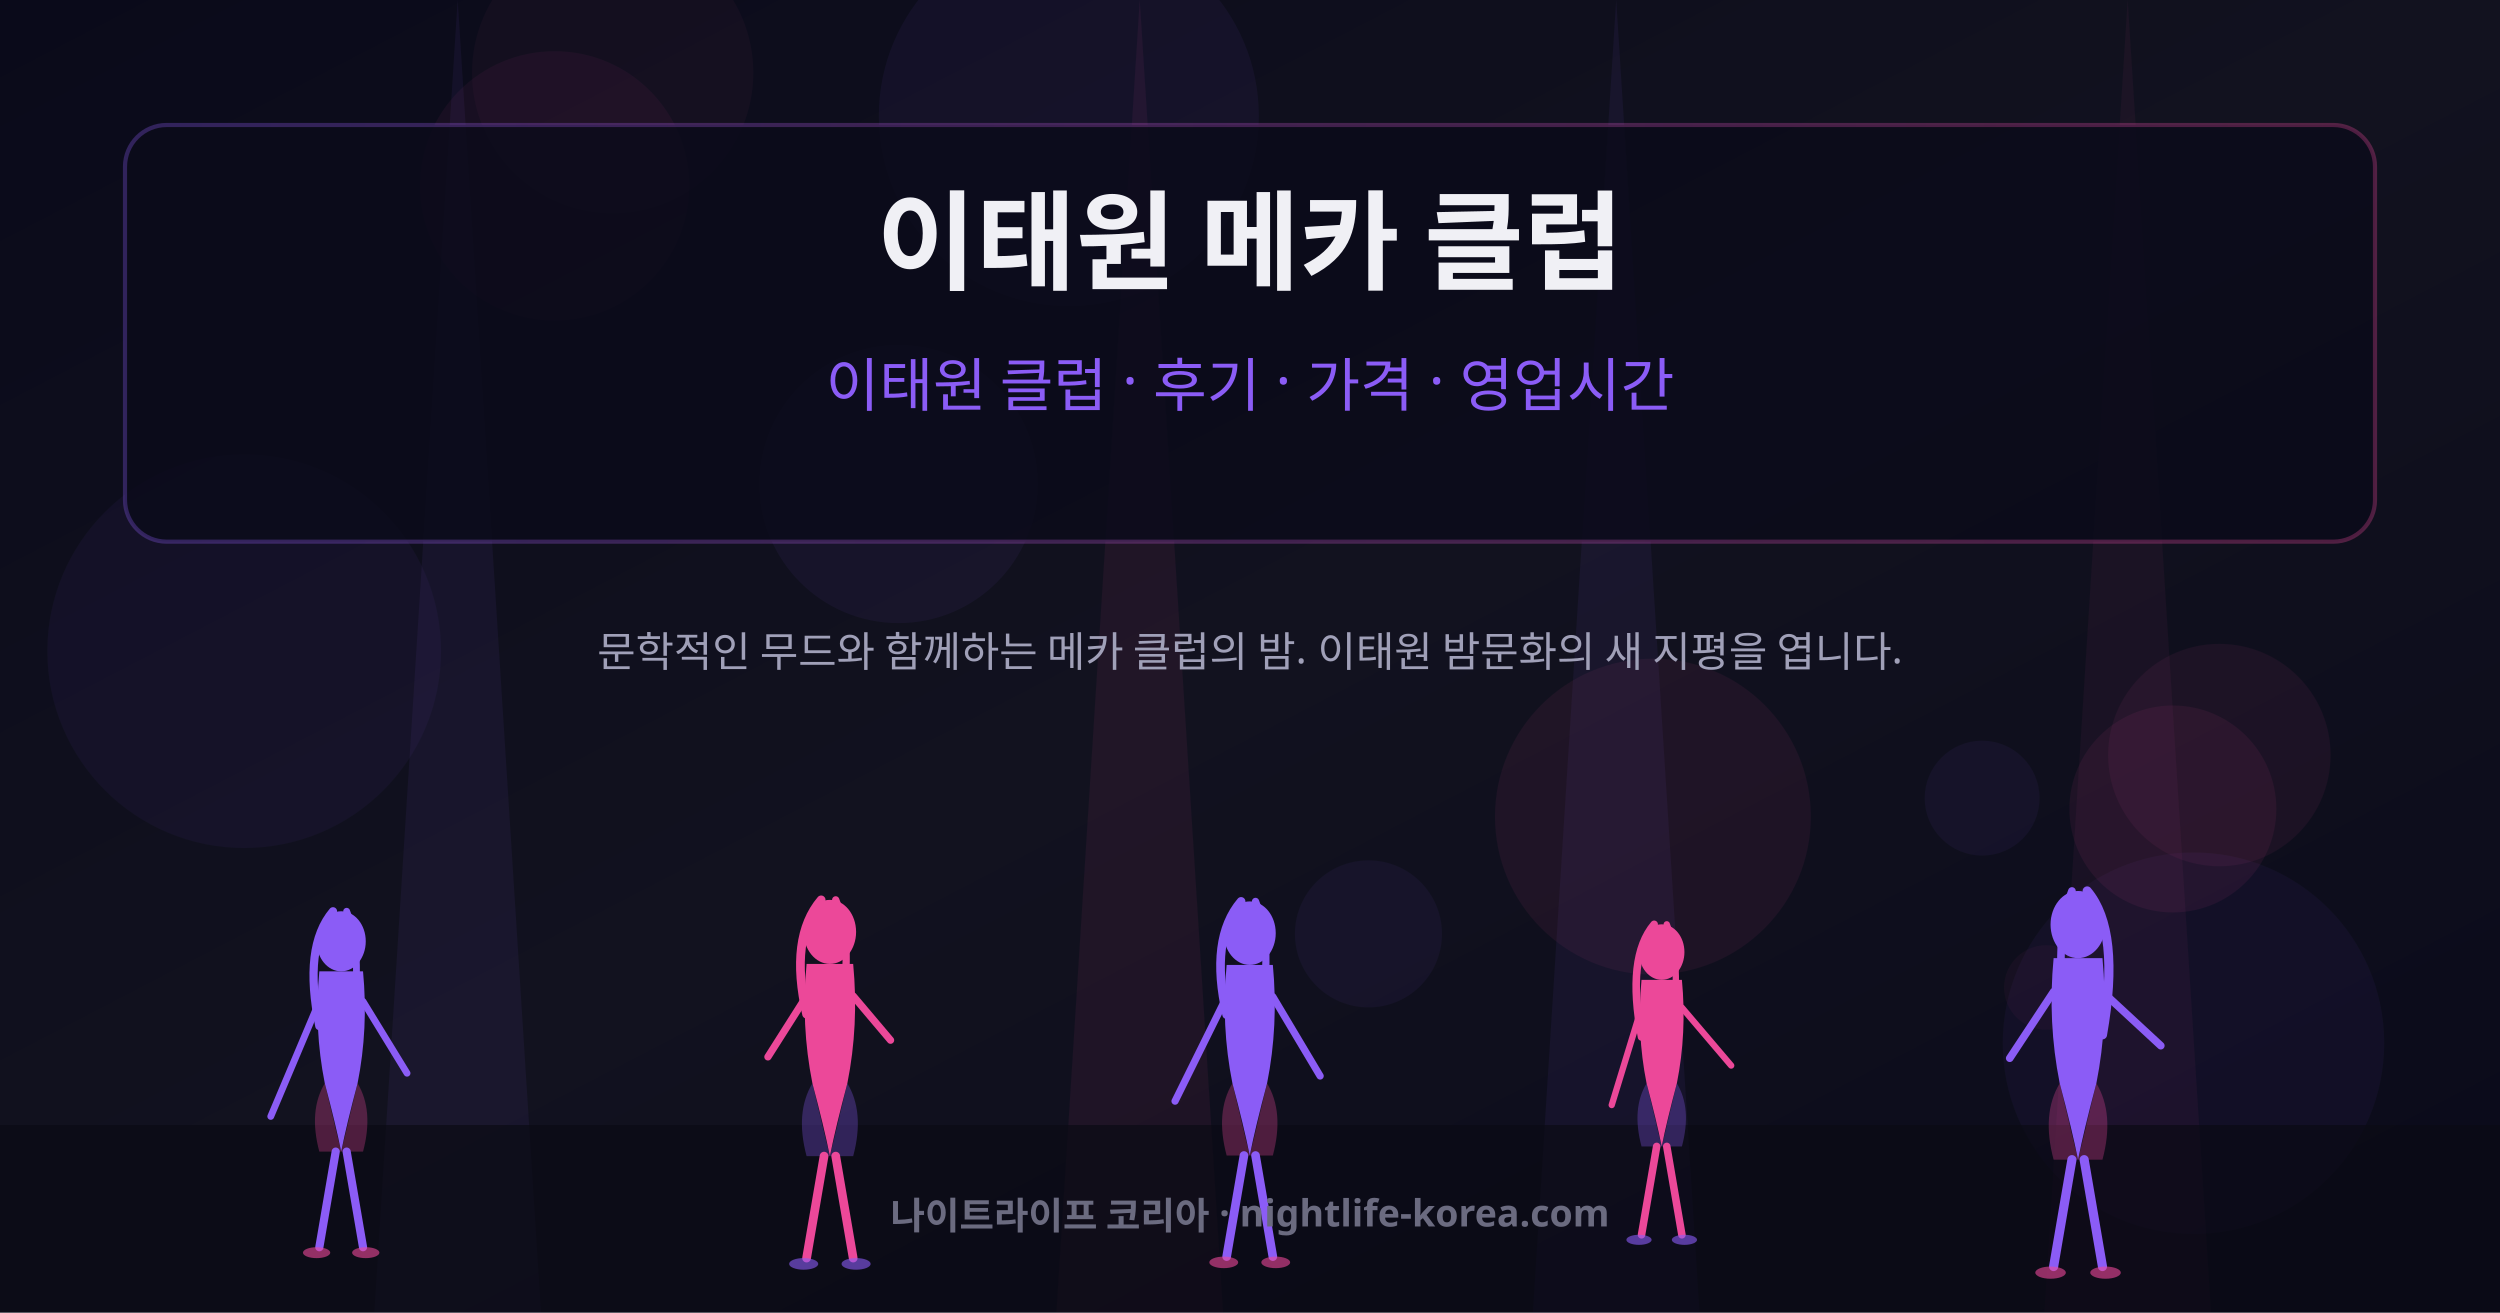
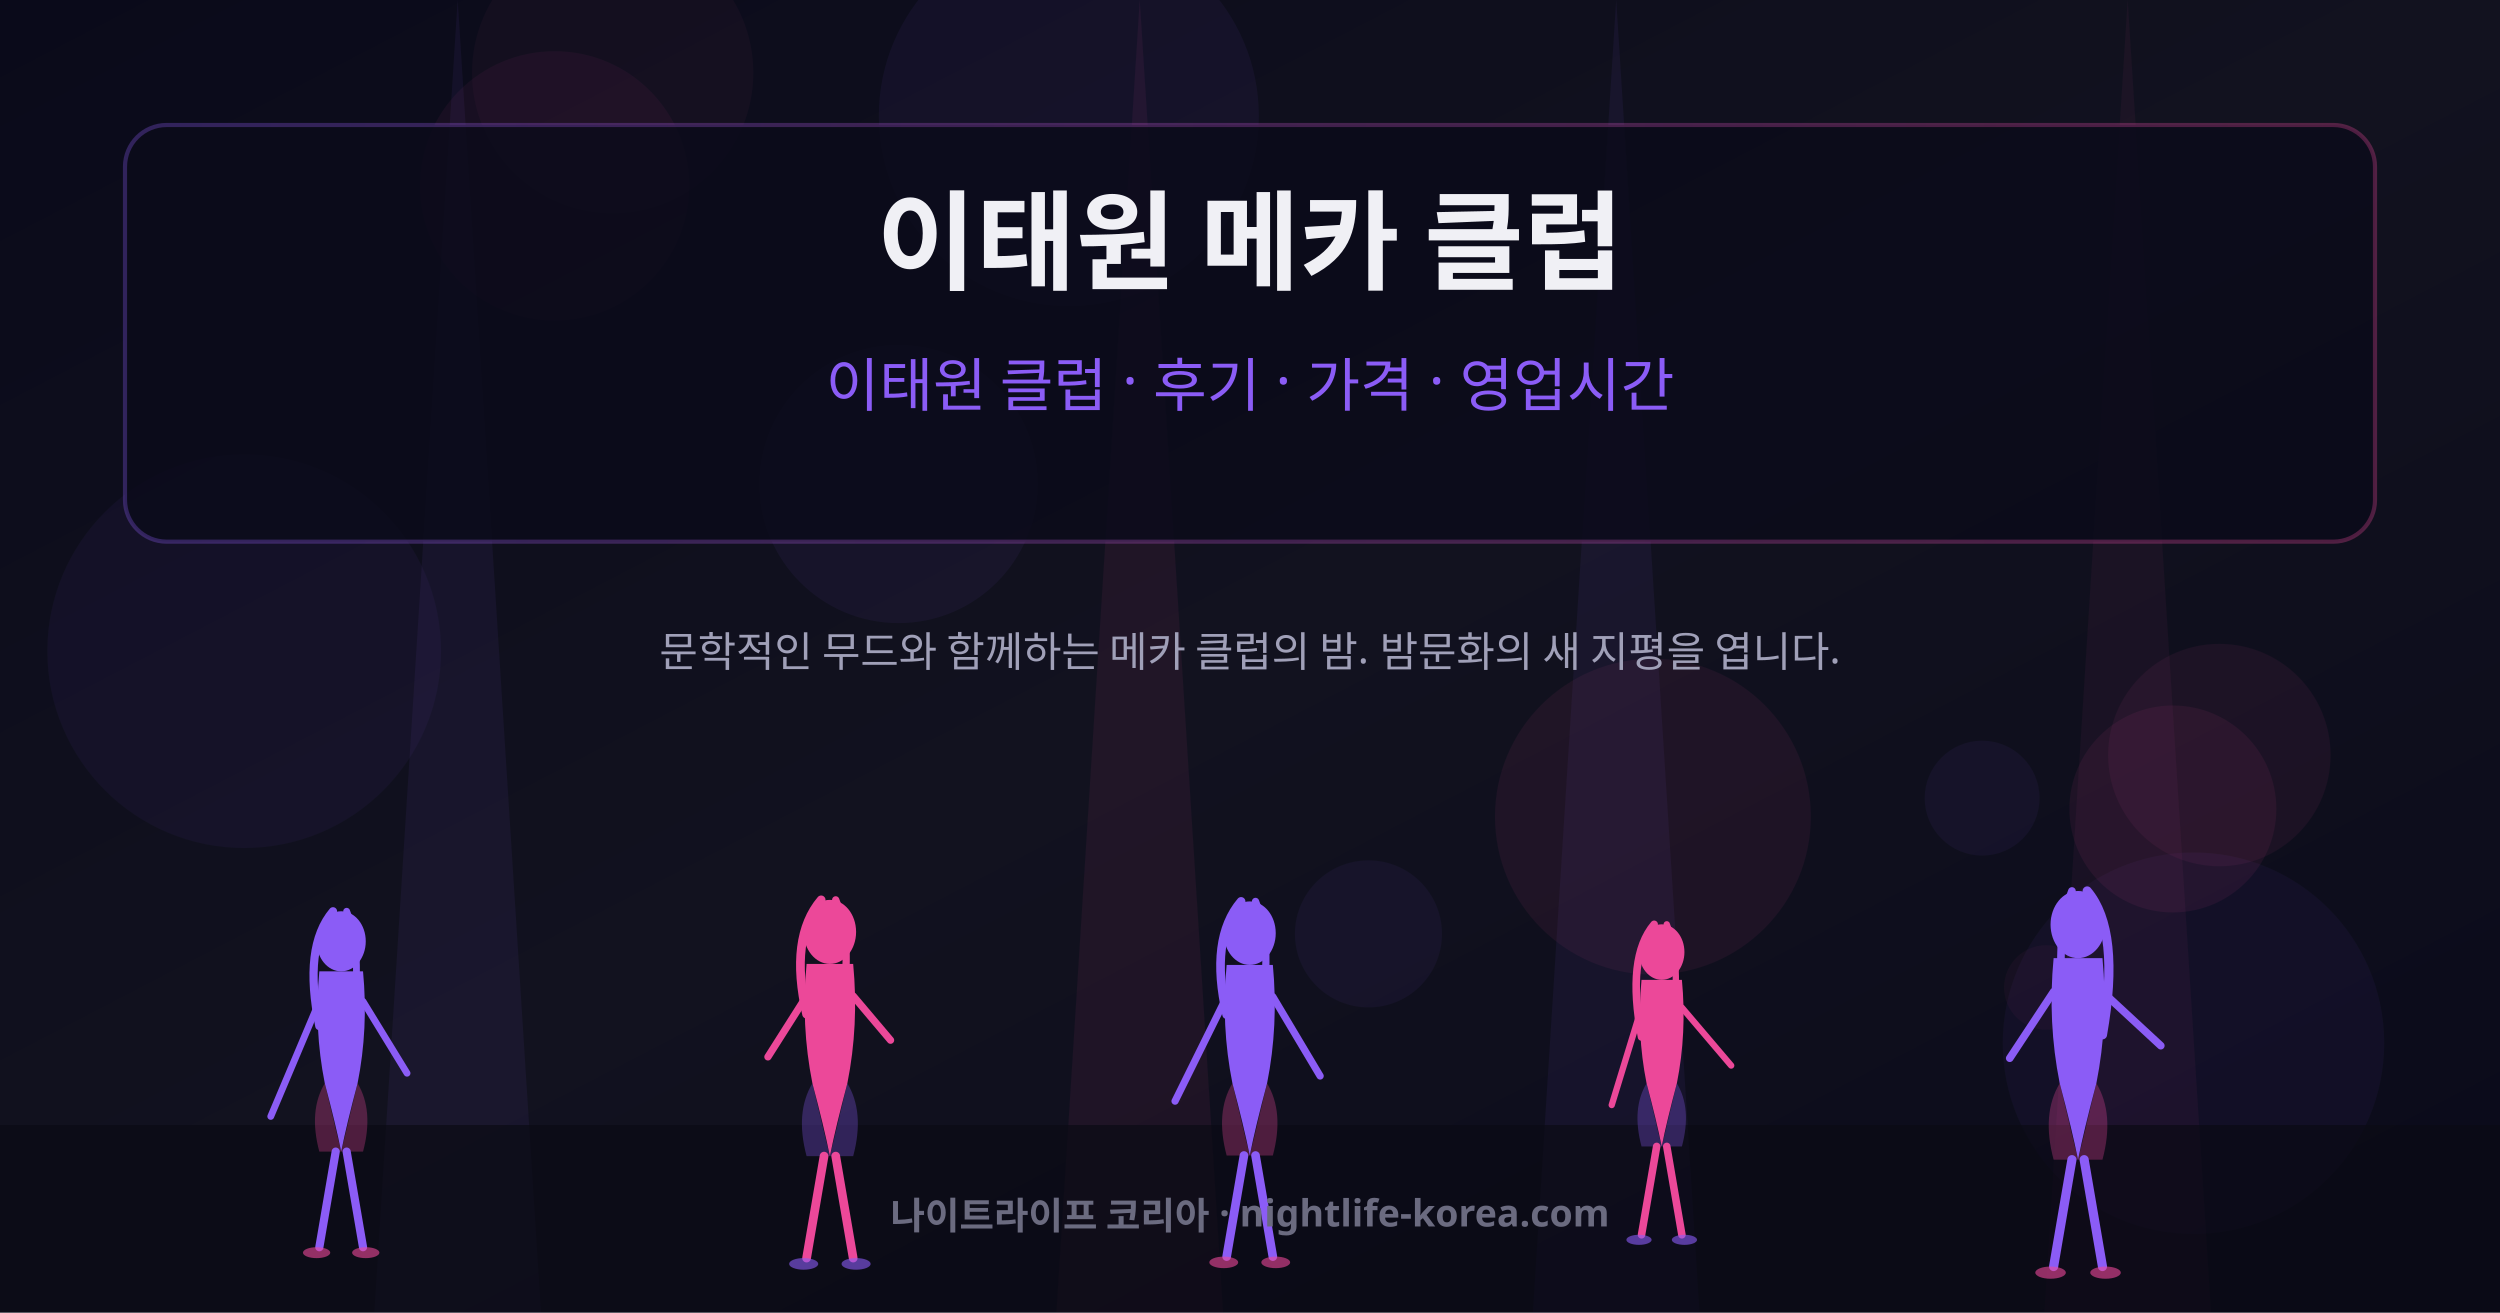
<svg xmlns="http://www.w3.org/2000/svg" viewBox="0 0 1200 630" width="1200" height="630">
  <defs>
    <linearGradient id="ogbg" x1="0%" y1="0%" x2="100%" y2="100%">
      <stop offset="0%" style="stop-color:#0a0a1a" />
      <stop offset="50%" style="stop-color:#12121f" />
      <stop offset="100%" style="stop-color:#0a0a1a" />
    </linearGradient>
    <linearGradient id="ogtxt" x1="0%" y1="0%" x2="100%" y2="0%">
      <stop offset="0%" style="stop-color:#8b5cf6" />
      <stop offset="100%" style="stop-color:#ec4899" />
    </linearGradient>
  </defs>
  <rect width="1200" height="630" fill="url(#ogbg)" />
  <polygon points="219.679,0 179.679,630 259.679,630" fill="#8b5cf6" opacity="0.068" />
  <polygon points="547.076,0 507.076,630 587.076,630" fill="#ec4899" opacity="0.067" />
  <polygon points="775.777,0 735.777,630 815.777,630" fill="#8b5cf6" opacity="0.068" />
  <polygon points="1021.283,0 981.283,630 1061.283,630" fill="#ec4899" opacity="0.053" />
  <circle cx="1052.874" cy="500.738" r="91.563" fill="#8b5cf6" opacity="0.047" />
  <circle cx="266.219" cy="89.239" r="64.674" fill="#ec4899" opacity="0.058" />
  <circle cx="513.04" cy="55.69" r="91.196" fill="#8b5cf6" opacity="0.06" />
  <circle cx="1065.292" cy="362.435" r="53.385" fill="#ec4899" opacity="0.066" />
  <circle cx="982.255" cy="473.99" r="20.289" fill="#ec4899" opacity="0.046" />
  <circle cx="431.297" cy="232.35" r="66.735" fill="#8b5cf6" opacity="0.06" />
  <circle cx="117.213" cy="312.563" r="94.505" fill="#8b5cf6" opacity="0.047" />
  <circle cx="951.416" cy="383.103" r="27.573" fill="#8b5cf6" opacity="0.057" />
  <circle cx="1042.98" cy="388.307" r="49.673" fill="#ec4899" opacity="0.073" />
  <circle cx="294.093" cy="34.913" r="67.51" fill="#ec4899" opacity="0.036" />
  <circle cx="656.86" cy="448.265" r="35.302" fill="#8b5cf6" opacity="0.056" />
  <circle cx="793.395" cy="391.978" r="75.811" fill="#ec4899" opacity="0.07" />
  <rect x="0" y="540" width="1200" height="90" fill="#0a0a14" opacity="0.7" />
  <g transform="translate(163.7653,520) scale(1.310989)">
    <ellipse cx="0" cy="-52" rx="9" ry="11" fill="#8b5cf6" />
    <path d="M-3,-63 Q-14,-50 -8,-20.969" stroke="#8b5cf6" stroke-width="3" fill="none" stroke-linecap="round" />
    <path d="M2,-63 Q8,-48 4,-23.969" stroke="#8b5cf6" stroke-width="2.5" fill="none" stroke-linecap="round" />
    <path d="M-8,-41 Q-10,-20 -6,0 Q-2,15 0,25 Q2,15 6,0 Q10,-20 8,-41 Z" fill="#8b5cf6" />
    <path d="M-6,0 Q-12,10 -8,25 L0,25 Z" fill="#ec4899" opacity="0.3" />
    <path d="M6,0 Q12,10 8,25 L0,25 Z" fill="#ec4899" opacity="0.3" />
    <line x1="-2" y1="25" x2="-8" y2="60" stroke="#8b5cf6" stroke-width="3" stroke-linecap="round" />
    <line x1="2" y1="25" x2="8" y2="60" stroke="#8b5cf6" stroke-width="3" stroke-linecap="round" />
    <ellipse cx="-9" cy="62" rx="5" ry="2" fill="#ec4899" opacity="0.6" />
    <ellipse cx="9" cy="62" rx="5" ry="2" fill="#ec4899" opacity="0.6" />
    <line x1="-8" y1="-30" x2="-25.78" y2="12.111" stroke="#8b5cf6" stroke-width="2.5" stroke-linecap="round" />
    <line x1="8" y1="-30" x2="24.114" y2="-3.702" stroke="#8b5cf6" stroke-width="2.5" stroke-linecap="round" />
  </g>
  <g transform="translate(398.3422,520) scale(1.397841)">
    <ellipse cx="0" cy="-52" rx="9" ry="11" fill="#ec4899" />
    <path d="M-3,-63 Q-14,-50 -8,-23.755" stroke="#ec4899" stroke-width="3" fill="none" stroke-linecap="round" />
    <path d="M2,-63 Q8,-48 4,-26.755" stroke="#ec4899" stroke-width="2.5" fill="none" stroke-linecap="round" />
    <path d="M-8,-41 Q-10,-20 -6,0 Q-2,15 0,25 Q2,15 6,0 Q10,-20 8,-41 Z" fill="#ec4899" />
    <path d="M-6,0 Q-12,10 -8,25 L0,25 Z" fill="#8b5cf6" opacity="0.3" />
    <path d="M6,0 Q12,10 8,25 L0,25 Z" fill="#8b5cf6" opacity="0.3" />
    <line x1="-2" y1="25" x2="-8" y2="60" stroke="#ec4899" stroke-width="3" stroke-linecap="round" />
    <line x1="2" y1="25" x2="8" y2="60" stroke="#ec4899" stroke-width="3" stroke-linecap="round" />
    <ellipse cx="-9" cy="62" rx="5" ry="2" fill="#8b5cf6" opacity="0.6" />
    <ellipse cx="9" cy="62" rx="5" ry="2" fill="#8b5cf6" opacity="0.6" />
    <line x1="-8" y1="-30" x2="-21.272" y2="-9.09" stroke="#ec4899" stroke-width="2.5" stroke-linecap="round" />
    <line x1="8" y1="-30" x2="20.83" y2="-14.814" stroke="#ec4899" stroke-width="2.5" stroke-linecap="round" />
  </g>
  <g transform="translate(599.8775,520) scale(1.386108)">
    <ellipse cx="0" cy="-52" rx="9" ry="11" fill="#8b5cf6" />
    <path d="M-3,-63 Q-14,-50 -8,-23.787" stroke="#8b5cf6" stroke-width="3" fill="none" stroke-linecap="round" />
    <path d="M2,-63 Q8,-48 4,-26.787" stroke="#8b5cf6" stroke-width="2.5" fill="none" stroke-linecap="round" />
    <path d="M-8,-41 Q-10,-20 -6,0 Q-2,15 0,25 Q2,15 6,0 Q10,-20 8,-41 Z" fill="#8b5cf6" />
    <path d="M-6,0 Q-12,10 -8,25 L0,25 Z" fill="#ec4899" opacity="0.3" />
    <path d="M6,0 Q12,10 8,25 L0,25 Z" fill="#ec4899" opacity="0.3" />
    <line x1="-2" y1="25" x2="-8" y2="60" stroke="#8b5cf6" stroke-width="3" stroke-linecap="round" />
    <line x1="2" y1="25" x2="8" y2="60" stroke="#8b5cf6" stroke-width="3" stroke-linecap="round" />
    <ellipse cx="-9" cy="62" rx="5" ry="2" fill="#ec4899" opacity="0.6" />
    <ellipse cx="9" cy="62" rx="5" ry="2" fill="#ec4899" opacity="0.6" />
    <line x1="-8" y1="-30" x2="-25.869" y2="6.167" stroke="#8b5cf6" stroke-width="2.5" stroke-linecap="round" />
    <line x1="8" y1="-30" x2="24.373" y2="-2.545" stroke="#8b5cf6" stroke-width="2.5" stroke-linecap="round" />
  </g>
  <g transform="translate(797.6234,520) scale(1.211516)">
    <ellipse cx="0" cy="-52" rx="9" ry="11" fill="#ec4899" />
    <path d="M-3,-63 Q-14,-50 -8,-18.361" stroke="#ec4899" stroke-width="3" fill="none" stroke-linecap="round" />
    <path d="M2,-63 Q8,-48 4,-21.361" stroke="#ec4899" stroke-width="2.5" fill="none" stroke-linecap="round" />
    <path d="M-8,-41 Q-10,-20 -6,0 Q-2,15 0,25 Q2,15 6,0 Q10,-20 8,-41 Z" fill="#ec4899" />
    <path d="M-6,0 Q-12,10 -8,25 L0,25 Z" fill="#8b5cf6" opacity="0.3" />
    <path d="M6,0 Q12,10 8,25 L0,25 Z" fill="#8b5cf6" opacity="0.3" />
    <line x1="-2" y1="25" x2="-8" y2="60" stroke="#ec4899" stroke-width="3" stroke-linecap="round" />
    <line x1="2" y1="25" x2="8" y2="60" stroke="#ec4899" stroke-width="3" stroke-linecap="round" />
    <ellipse cx="-9" cy="62" rx="5" ry="2" fill="#8b5cf6" opacity="0.6" />
    <ellipse cx="9" cy="62" rx="5" ry="2" fill="#8b5cf6" opacity="0.6" />
    <line x1="-8" y1="-30" x2="-19.808" y2="8.6" stroke="#ec4899" stroke-width="2.5" stroke-linecap="round" />
    <line x1="8" y1="-30" x2="27.524" y2="-7.048" stroke="#ec4899" stroke-width="2.5" stroke-linecap="round" />
  </g>
  <g transform="translate(997.458,520) scale(1.465637)">
    <ellipse cx="0" cy="-52" rx="9" ry="11" fill="#8b5cf6" />
    <path d="M3,-63 Q14,-50 8,-15.9" stroke="#8b5cf6" stroke-width="3" fill="none" stroke-linecap="round" />
    <path d="M-2,-63 Q-8,-48 -4,-18.9" stroke="#8b5cf6" stroke-width="2.5" fill="none" stroke-linecap="round" />
    <path d="M-8,-41 Q-10,-20 -6,0 Q-2,15 0,25 Q2,15 6,0 Q10,-20 8,-41 Z" fill="#8b5cf6" />
    <path d="M-6,0 Q-12,10 -8,25 L0,25 Z" fill="#ec4899" opacity="0.3" />
    <path d="M6,0 Q12,10 8,25 L0,25 Z" fill="#ec4899" opacity="0.3" />
    <line x1="-2" y1="25" x2="-8" y2="60" stroke="#8b5cf6" stroke-width="3" stroke-linecap="round" />
    <line x1="2" y1="25" x2="8" y2="60" stroke="#8b5cf6" stroke-width="3" stroke-linecap="round" />
    <ellipse cx="-9" cy="62" rx="5" ry="2" fill="#ec4899" opacity="0.6" />
    <ellipse cx="9" cy="62" rx="5" ry="2" fill="#ec4899" opacity="0.6" />
    <line x1="-8" y1="-30" x2="-22.372" y2="-8.225" stroke="#8b5cf6" stroke-width="2.5" stroke-linecap="round" />
    <line x1="8" y1="-30" x2="27.102" y2="-12.326" stroke="#8b5cf6" stroke-width="2.5" stroke-linecap="round" />
  </g>
  <rect x="60" y="60" width="1080" height="200" rx="20" fill="#0a0a1a" opacity="0.85" />
  <rect x="60" y="60" width="1080" height="200" rx="20" fill="none" stroke="url(#ogtxt)" stroke-width="2" opacity="0.3" />
  <text x="600" y="135" text-anchor="middle" font-family="'Noto Sans KR',sans-serif" font-size="52" font-weight="800" fill="#f0f0f5">이태원 메카 클럽</text>
  <text x="600" y="195" text-anchor="middle" font-family="'Noto Sans KR',sans-serif" font-size="28" font-weight="500" fill="#8b5cf6">이태원 클럽 · 후기 · 가격 · 영업시간</text>
  <rect x="60" y="290" width="auto" height="40" rx="20" fill="#8b5cf6" opacity="0.15" />
-   <text x="600" y="320" text-anchor="middle" font-family="'Noto Sans KR',sans-serif" font-size="20" fill="#a0a0b8">문학적인 무드와 함께하는 메카 클럽의 밤. 이태원 밤문화의 새 지평을 엽니다.</text>
+   <text x="600" y="320" text-anchor="middle" font-family="'Noto Sans KR',sans-serif" font-size="20" fill="#a0a0b8">문학적인 무드와 함께하는 메카 클럽의 밤. 밤문화의 새 지평을 엽니다.</text>
  <text x="600" y="590" text-anchor="middle" font-family="'Noto Sans KR',sans-serif" font-size="18" font-weight="600" fill="#6b6b80">나이트라이프 코리아 · nightlife-korea.com</text>
</svg>
